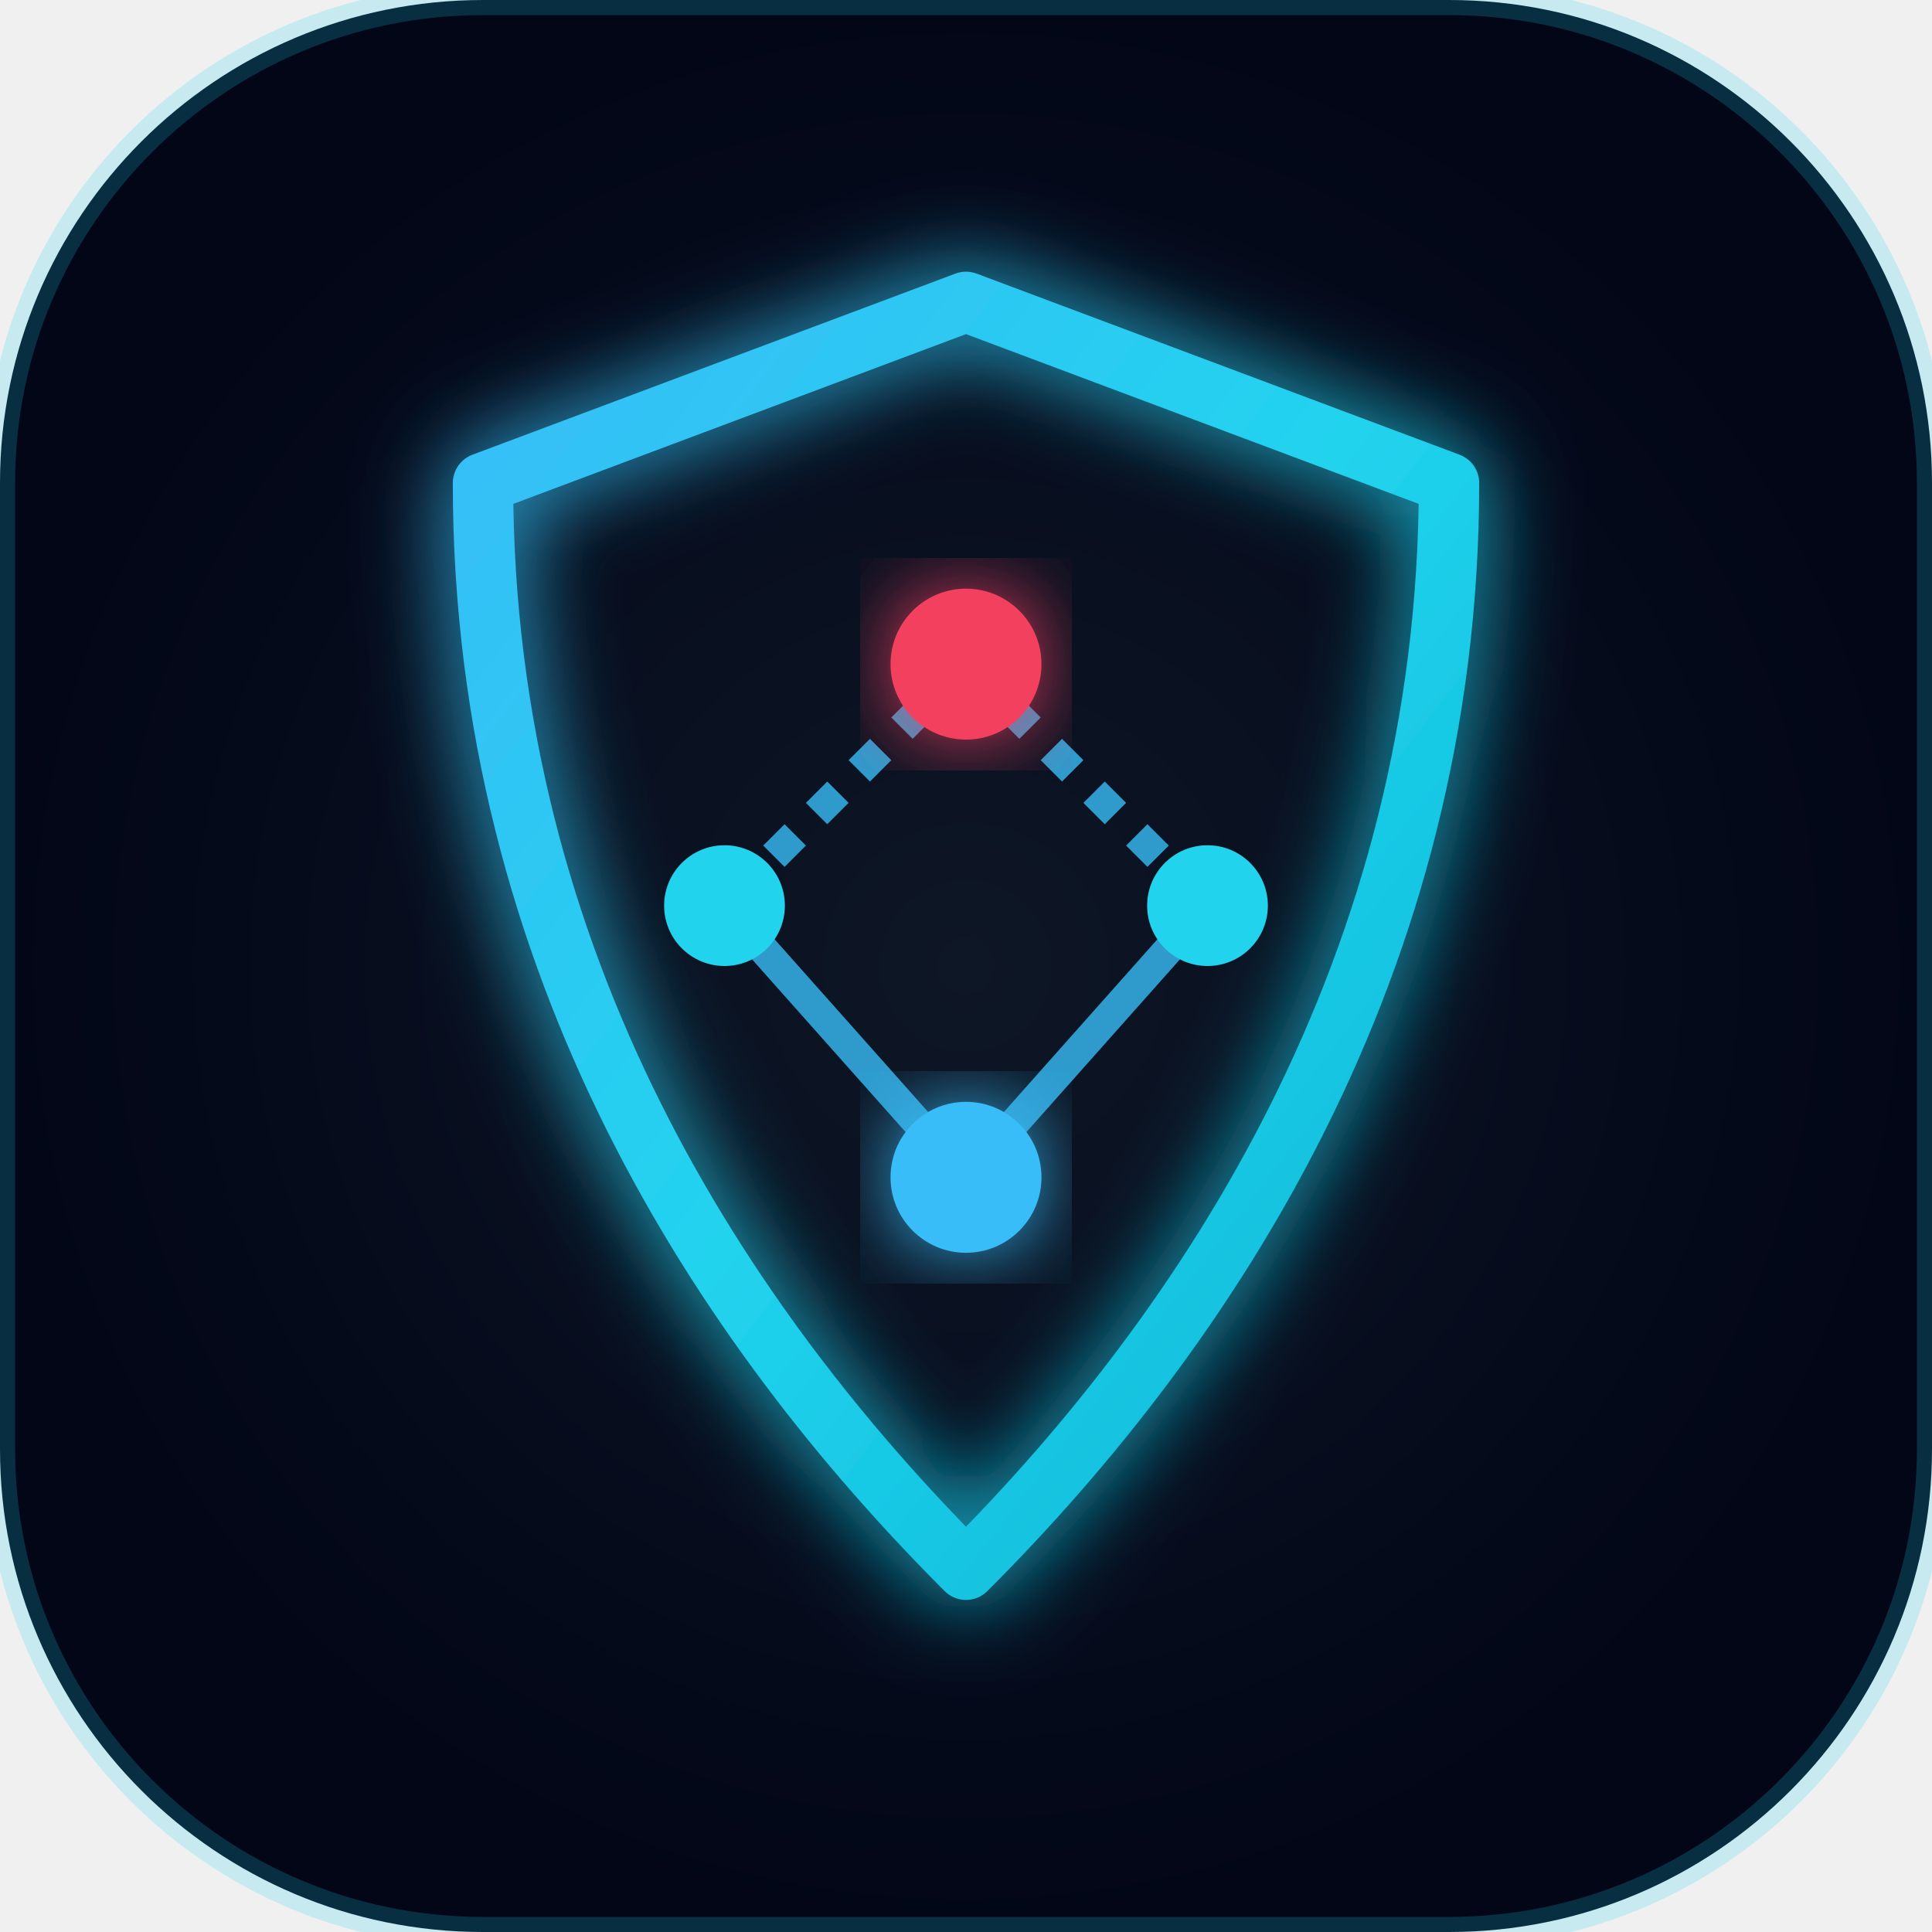
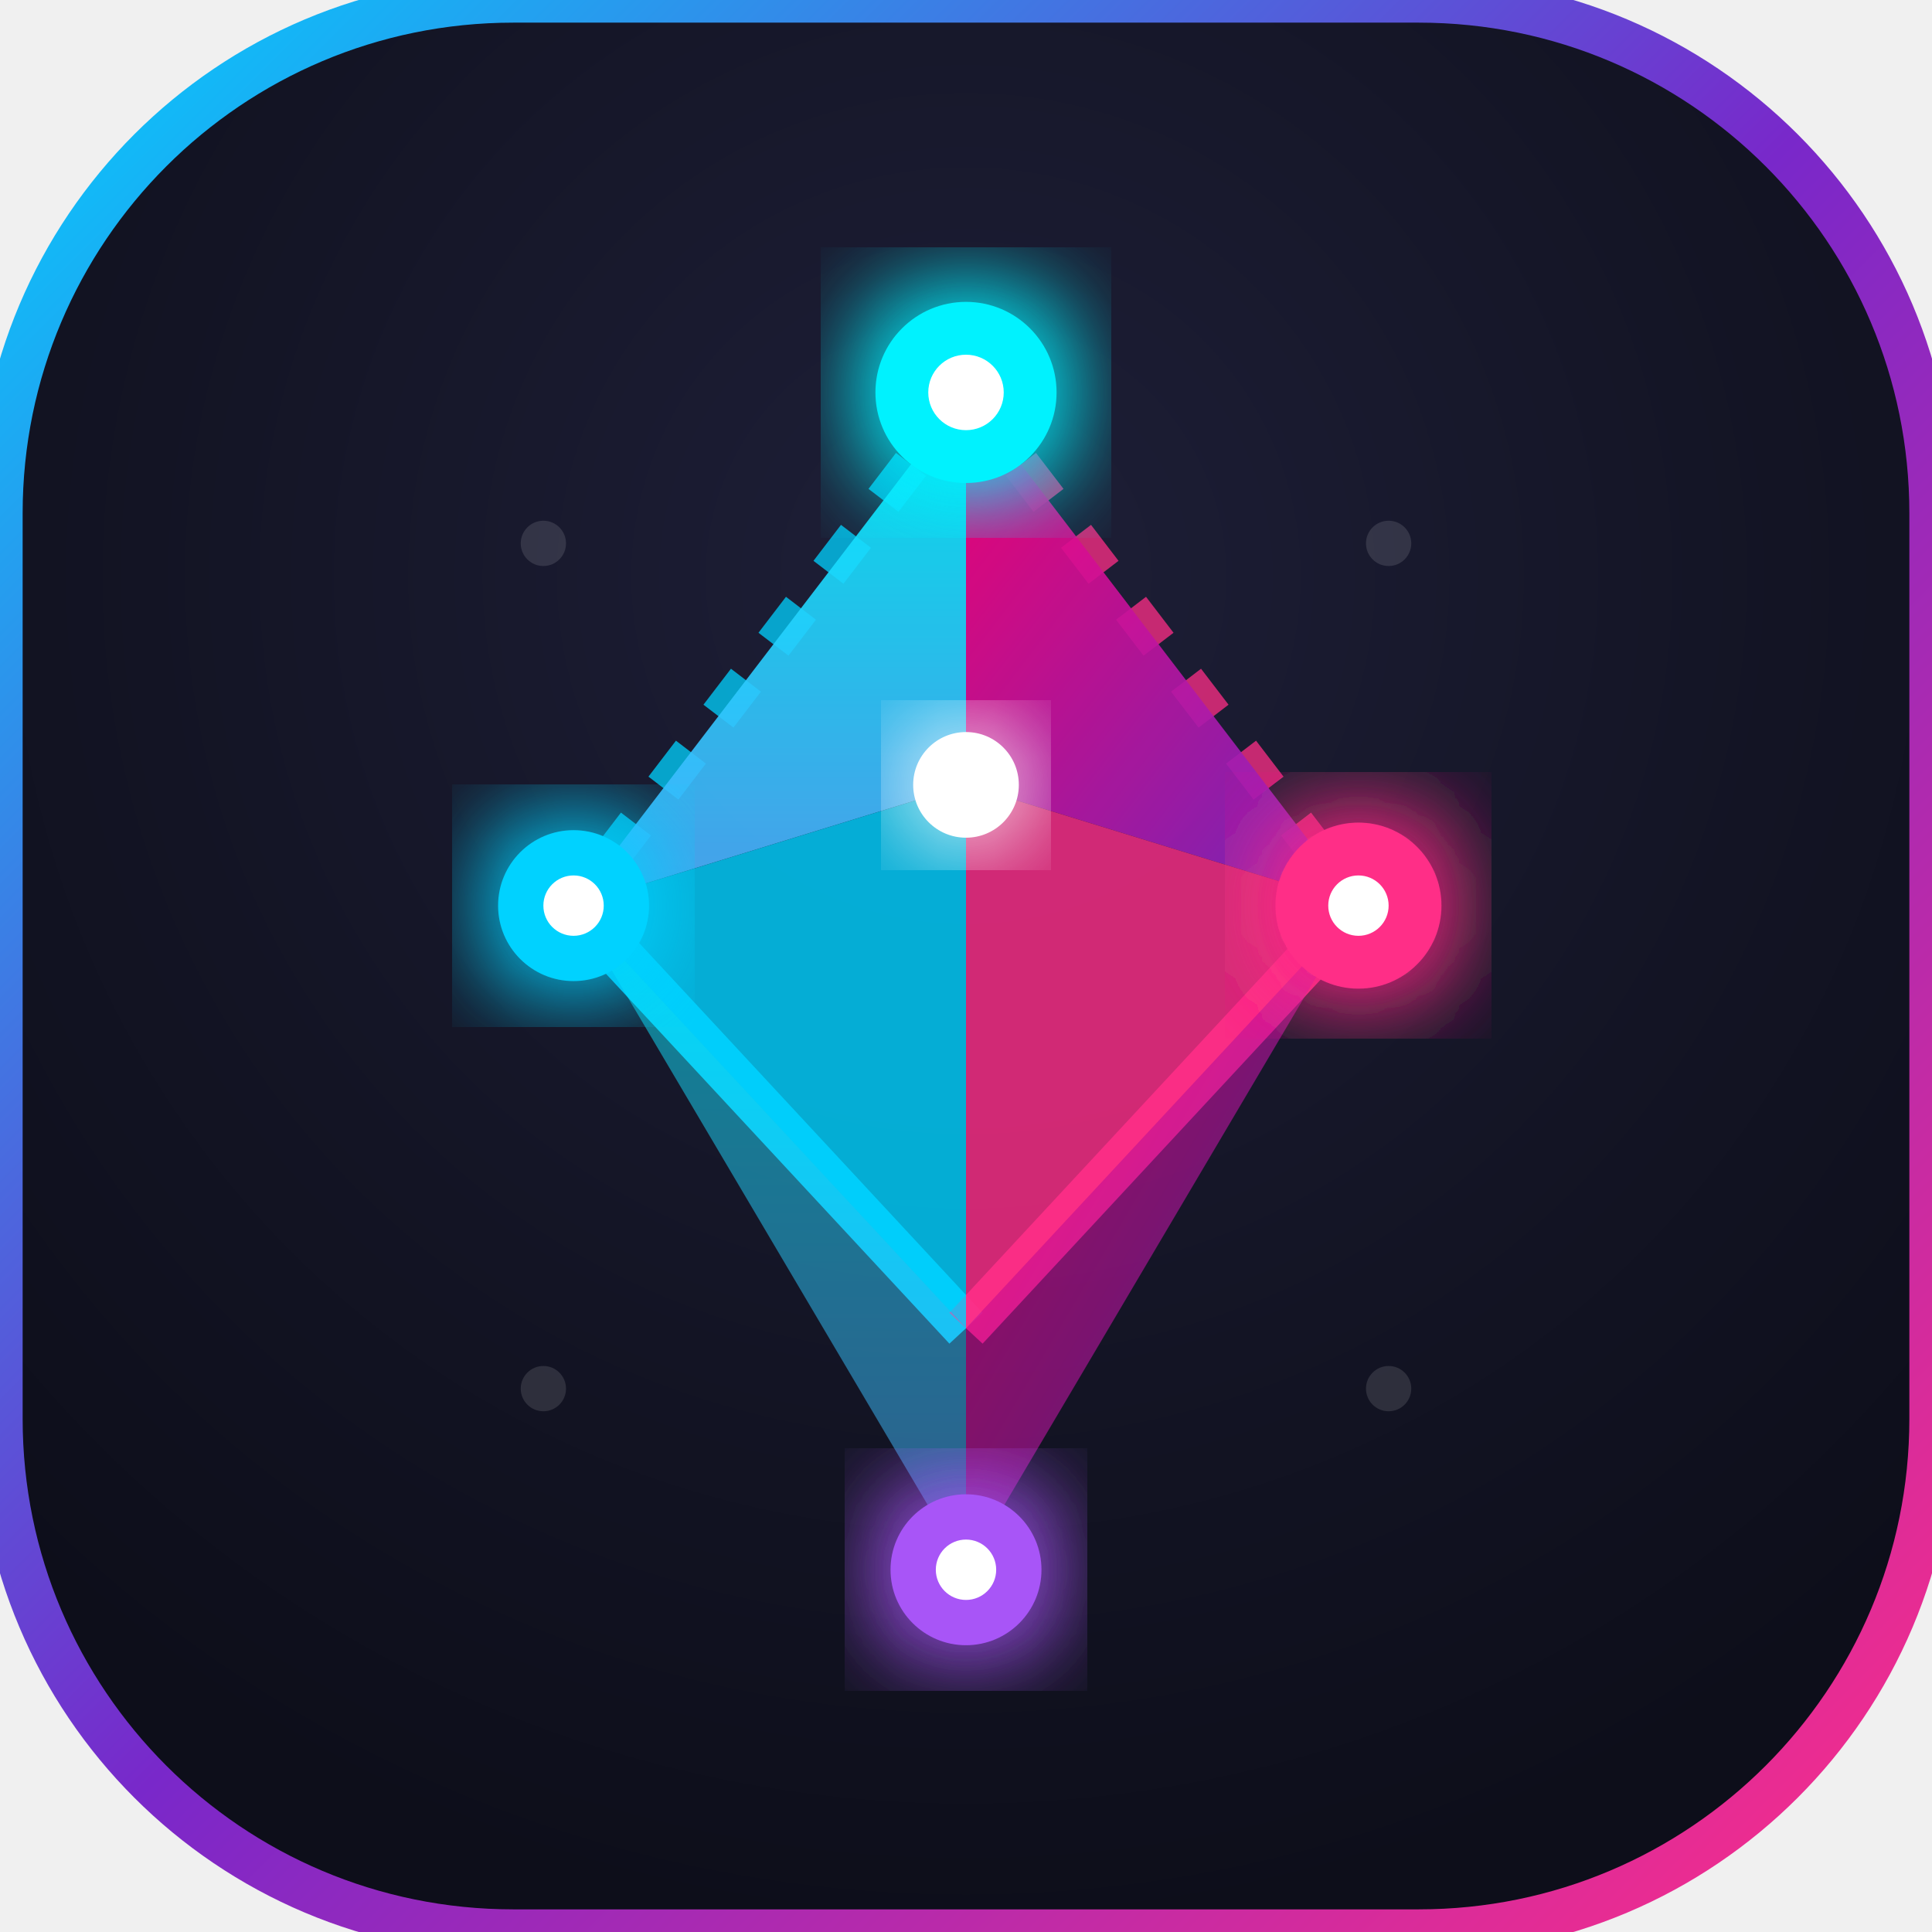
<svg xmlns="http://www.w3.org/2000/svg" viewBox="0 0 128 128" width="100%" height="100%">
  <defs>
-     <radialGradient id="bgGlow" cx="50%" cy="50%" r="50%">
-       <stop offset="0%" stop-color="#0e1726" />
-       <stop offset="100%" stop-color="#020617" />
+     <radialGradient id="recehBg" cx="50%" cy="30%" r="70%">
+       <stop offset="0%" stop-color="#1e1f38" />
+       <stop offset="60%" stop-color="#131424" />
+       <stop offset="100%" stop-color="#0d0e1a" />
    </radialGradient>
-     <linearGradient id="cyberNeon" x1="0%" y1="0%" x2="100%" y2="100%">
-       <stop offset="0%" stop-color="#38bdf8" />
-       <stop offset="50%" stop-color="#22d3ee" />
-       <stop offset="100%" stop-color="#06b6d4" />
+     <linearGradient id="traceGrad" x1="0%" y1="0%" x2="100%" y2="100%">
+       <stop offset="0%" stop-color="#00d2ff" />
+       <stop offset="50%" stop-color="#7928ca" />
+       <stop offset="100%" stop-color="#ff2d87" />
    </linearGradient>
-     <filter id="glow" x="-20%" y="-20%" width="140%" height="140%">
-       <feGaussianBlur stdDeviation="3" result="blur" />
-       <feComposite in="SourceGraphic" in2="blur" operator="over" />
+     <linearGradient id="cyanNeon" x1="0%" y1="0%" x2="0%" y2="100%">
+       <stop offset="0%" stop-color="#00f2fe" />
+       <stop offset="100%" stop-color="#4facfe" />
+     </linearGradient>
+     <linearGradient id="pinkNeon" x1="0%" y1="0%" x2="100%" y2="100%">
+       <stop offset="0%" stop-color="#ff007a" />
+       <stop offset="100%" stop-color="#7928ca" />
+     </linearGradient>
+     <filter id="neonGlow" x="-30%" y="-30%" width="160%" height="160%">
+       <feGaussianBlur stdDeviation="4" result="coloredBlur" />
+       <feMerge>
+         <feMergeNode in="coloredBlur" />
+         <feMergeNode in="coloredBlur" />
+         <feMergeNode in="SourceGraphic" />
+       </feMerge>
    </filter>
  </defs>
-   <rect width="128" height="128" rx="32" fill="url(#bgGlow)" stroke="rgba(34, 211, 238, 0.2)" stroke-width="2" />
-   <path d="M64 20 L96 32 C96 64 80 88 64 104 C48 88 32 64 32 32 Z" fill="none" stroke="url(#cyberNeon)" stroke-width="4" stroke-linejoin="round" filter="url(#glow)" />
-   <line x1="64" y1="44" x2="48" y2="60" stroke="#38bdf8" stroke-width="2" stroke-dasharray="2 2" opacity="0.8" />
-   <line x1="64" y1="44" x2="80" y2="60" stroke="#38bdf8" stroke-width="2" stroke-dasharray="2 2" opacity="0.8" />
-   <line x1="48" y1="60" x2="64" y2="78" stroke="#38bdf8" stroke-width="2" opacity="0.8" />
-   <line x1="80" y1="60" x2="64" y2="78" stroke="#38bdf8" stroke-width="2" opacity="0.8" />
-   <circle cx="64" cy="44" r="5" fill="#f43f5e" filter="url(#glow)" />
-   <circle cx="48" cy="60" r="4" fill="#22d3ee" />
-   <circle cx="80" cy="60" r="4" fill="#22d3ee" />
-   <circle cx="64" cy="78" r="5" fill="#38bdf8" filter="url(#glow)" />
+   <rect width="128" height="128" rx="34" fill="url(#recehBg)" stroke="url(#traceGrad)" stroke-width="3" />
+   <circle cx="36" cy="36" r="1.5" fill="#ffffff" opacity="0.12" />
+   <circle cx="92" cy="36" r="1.5" fill="#ffffff" opacity="0.12" />
+   <circle cx="36" cy="92" r="1.5" fill="#ffffff" opacity="0.12" />
+   <circle cx="92" cy="92" r="1.5" fill="#ffffff" opacity="0.12" />
+   <line x1="64" y1="26" x2="38" y2="60" stroke="#00d2ff" stroke-width="2.5" stroke-dasharray="3 3" opacity="0.75" />
+   <line x1="64" y1="26" x2="90" y2="60" stroke="#ff2d87" stroke-width="2.5" stroke-dasharray="3 3" opacity="0.75" />
+   <line x1="38" y1="60" x2="64" y2="88" stroke="#00d2ff" stroke-width="3" opacity="0.9" />
+   <line x1="90" y1="60" x2="64" y2="88" stroke="#ff2d87" stroke-width="3" opacity="0.9" />
+   <line x1="64" y1="88" x2="64" y2="104" stroke="url(#traceGrad)" stroke-width="3.5" />
+   <polygon points="64,26 38,60 64,52" fill="url(#cyanNeon)" opacity="0.9" />
+   <polygon points="64,26 90,60 64,52" fill="url(#pinkNeon)" opacity="0.9" />
+   <polygon points="64,52 38,60 64,88" fill="#00d2ff" opacity="0.8" />
+   <polygon points="64,52 90,60 64,88" fill="#ff2d87" opacity="0.8" />
+   <polygon points="64,88 38,60 64,104" fill="url(#cyanNeon)" opacity="0.5" />
+   <polygon points="64,88 90,60 64,104" fill="url(#pinkNeon)" opacity="0.6" />
+   <circle cx="64" cy="26" r="6" fill="#00f2fe" filter="url(#neonGlow)" />
+   <circle cx="64" cy="26" r="2.5" fill="#ffffff" />
+   <circle cx="38" cy="60" r="5" fill="#00d2ff" filter="url(#neonGlow)" />
+   <circle cx="38" cy="60" r="2" fill="#ffffff" />
+   <circle cx="90" cy="60" r="5.5" fill="#ff2d87" filter="url(#neonGlow)" />
+   <circle cx="90" cy="60" r="2" fill="#ffffff" />
+   <circle cx="64" cy="52" r="3.5" fill="#ffffff" filter="url(#neonGlow)" />
+   <circle cx="64" cy="104" r="5" fill="#a855f7" filter="url(#neonGlow)" />
+   <circle cx="64" cy="104" r="2" fill="#ffffff" />
</svg>
